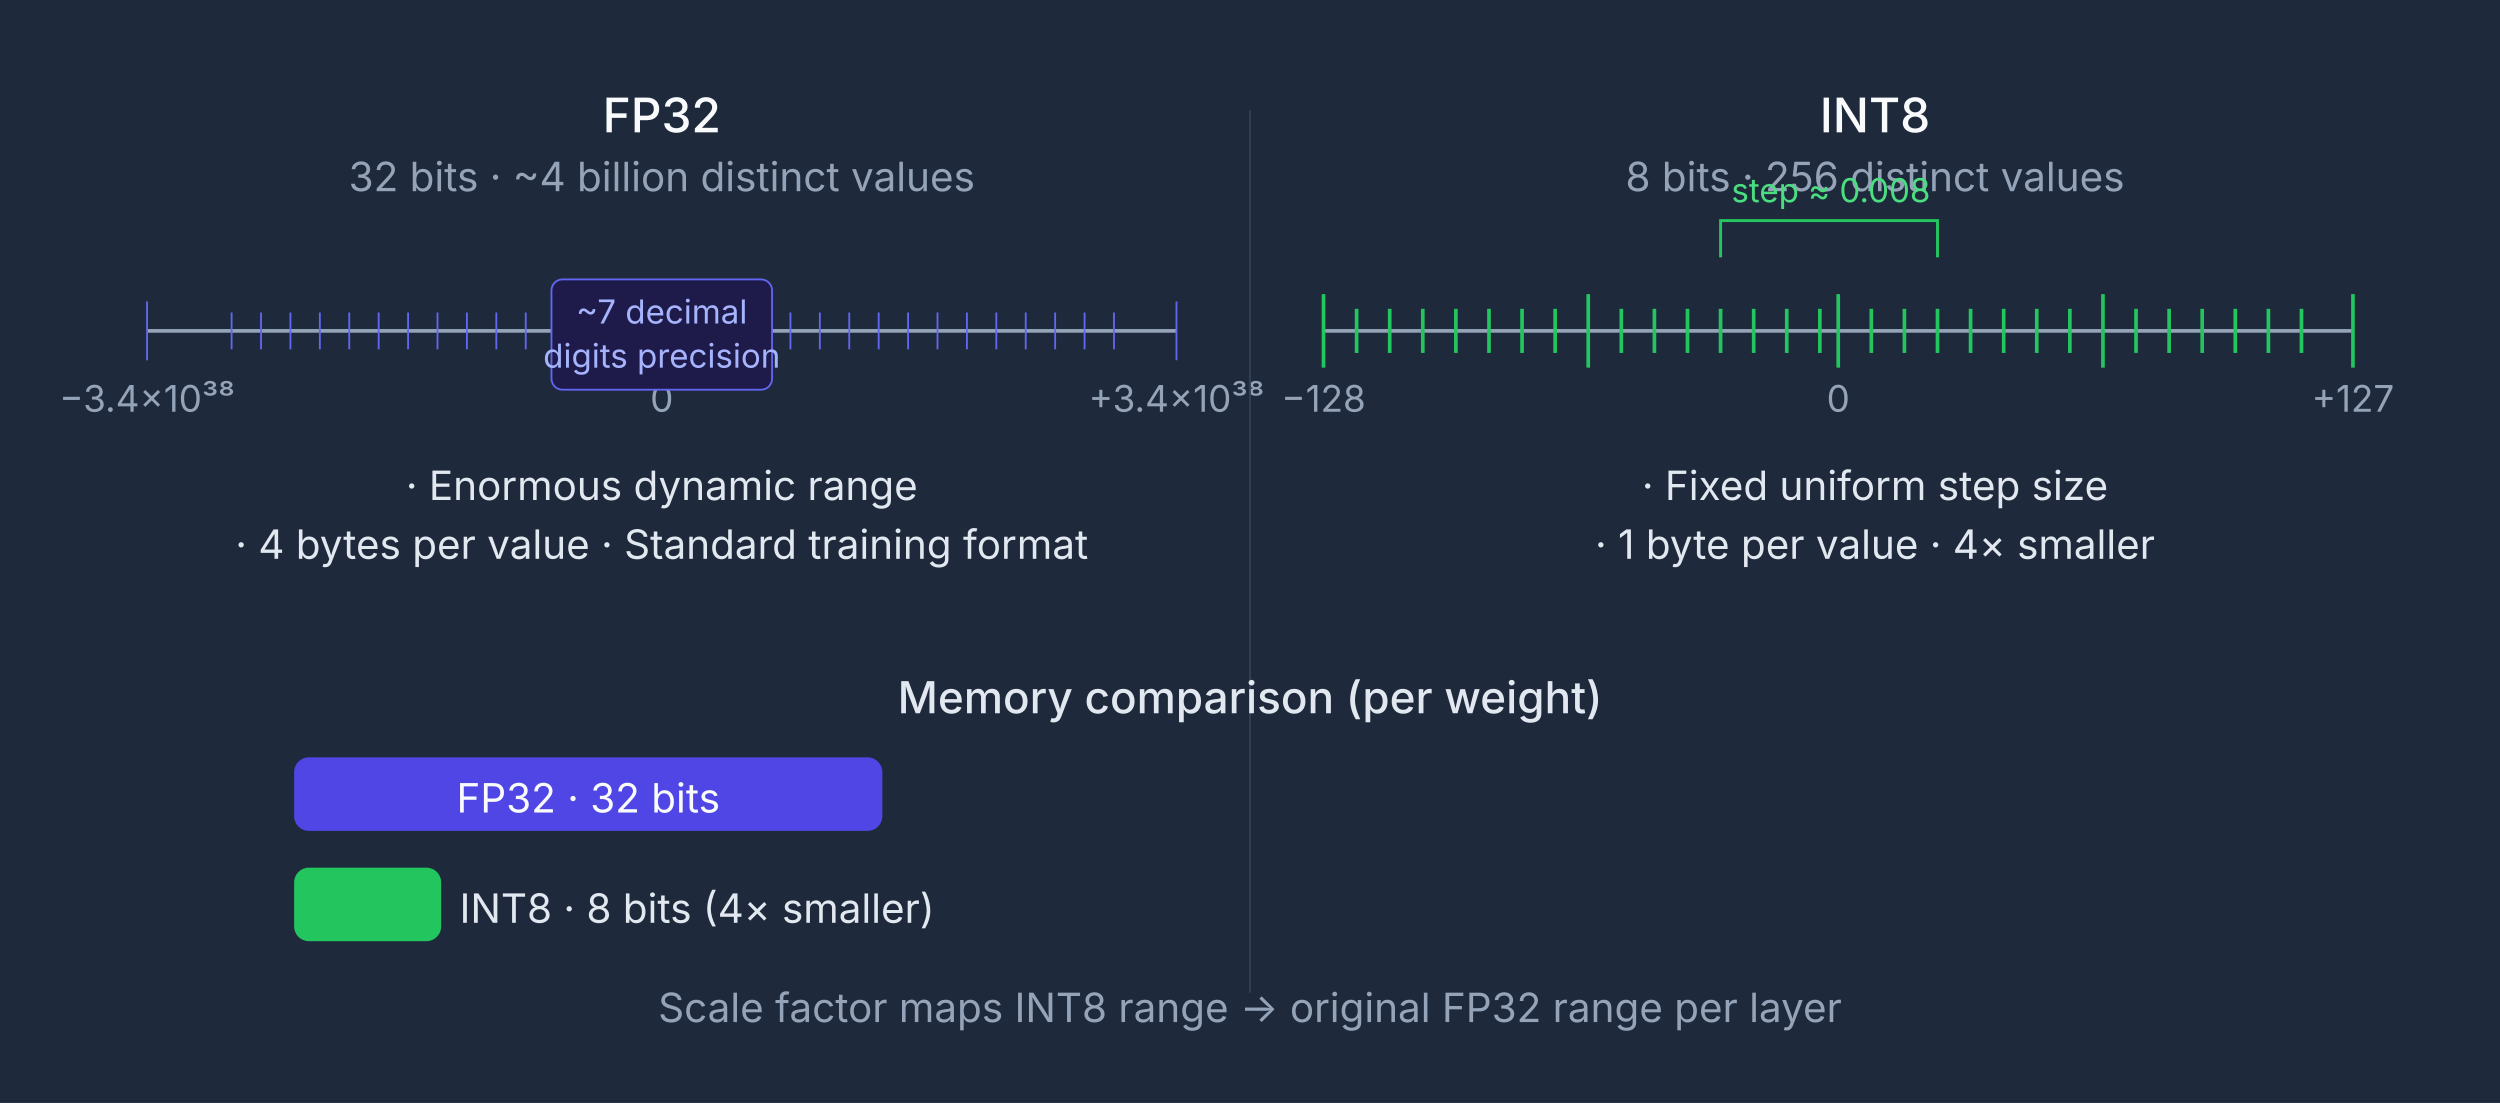
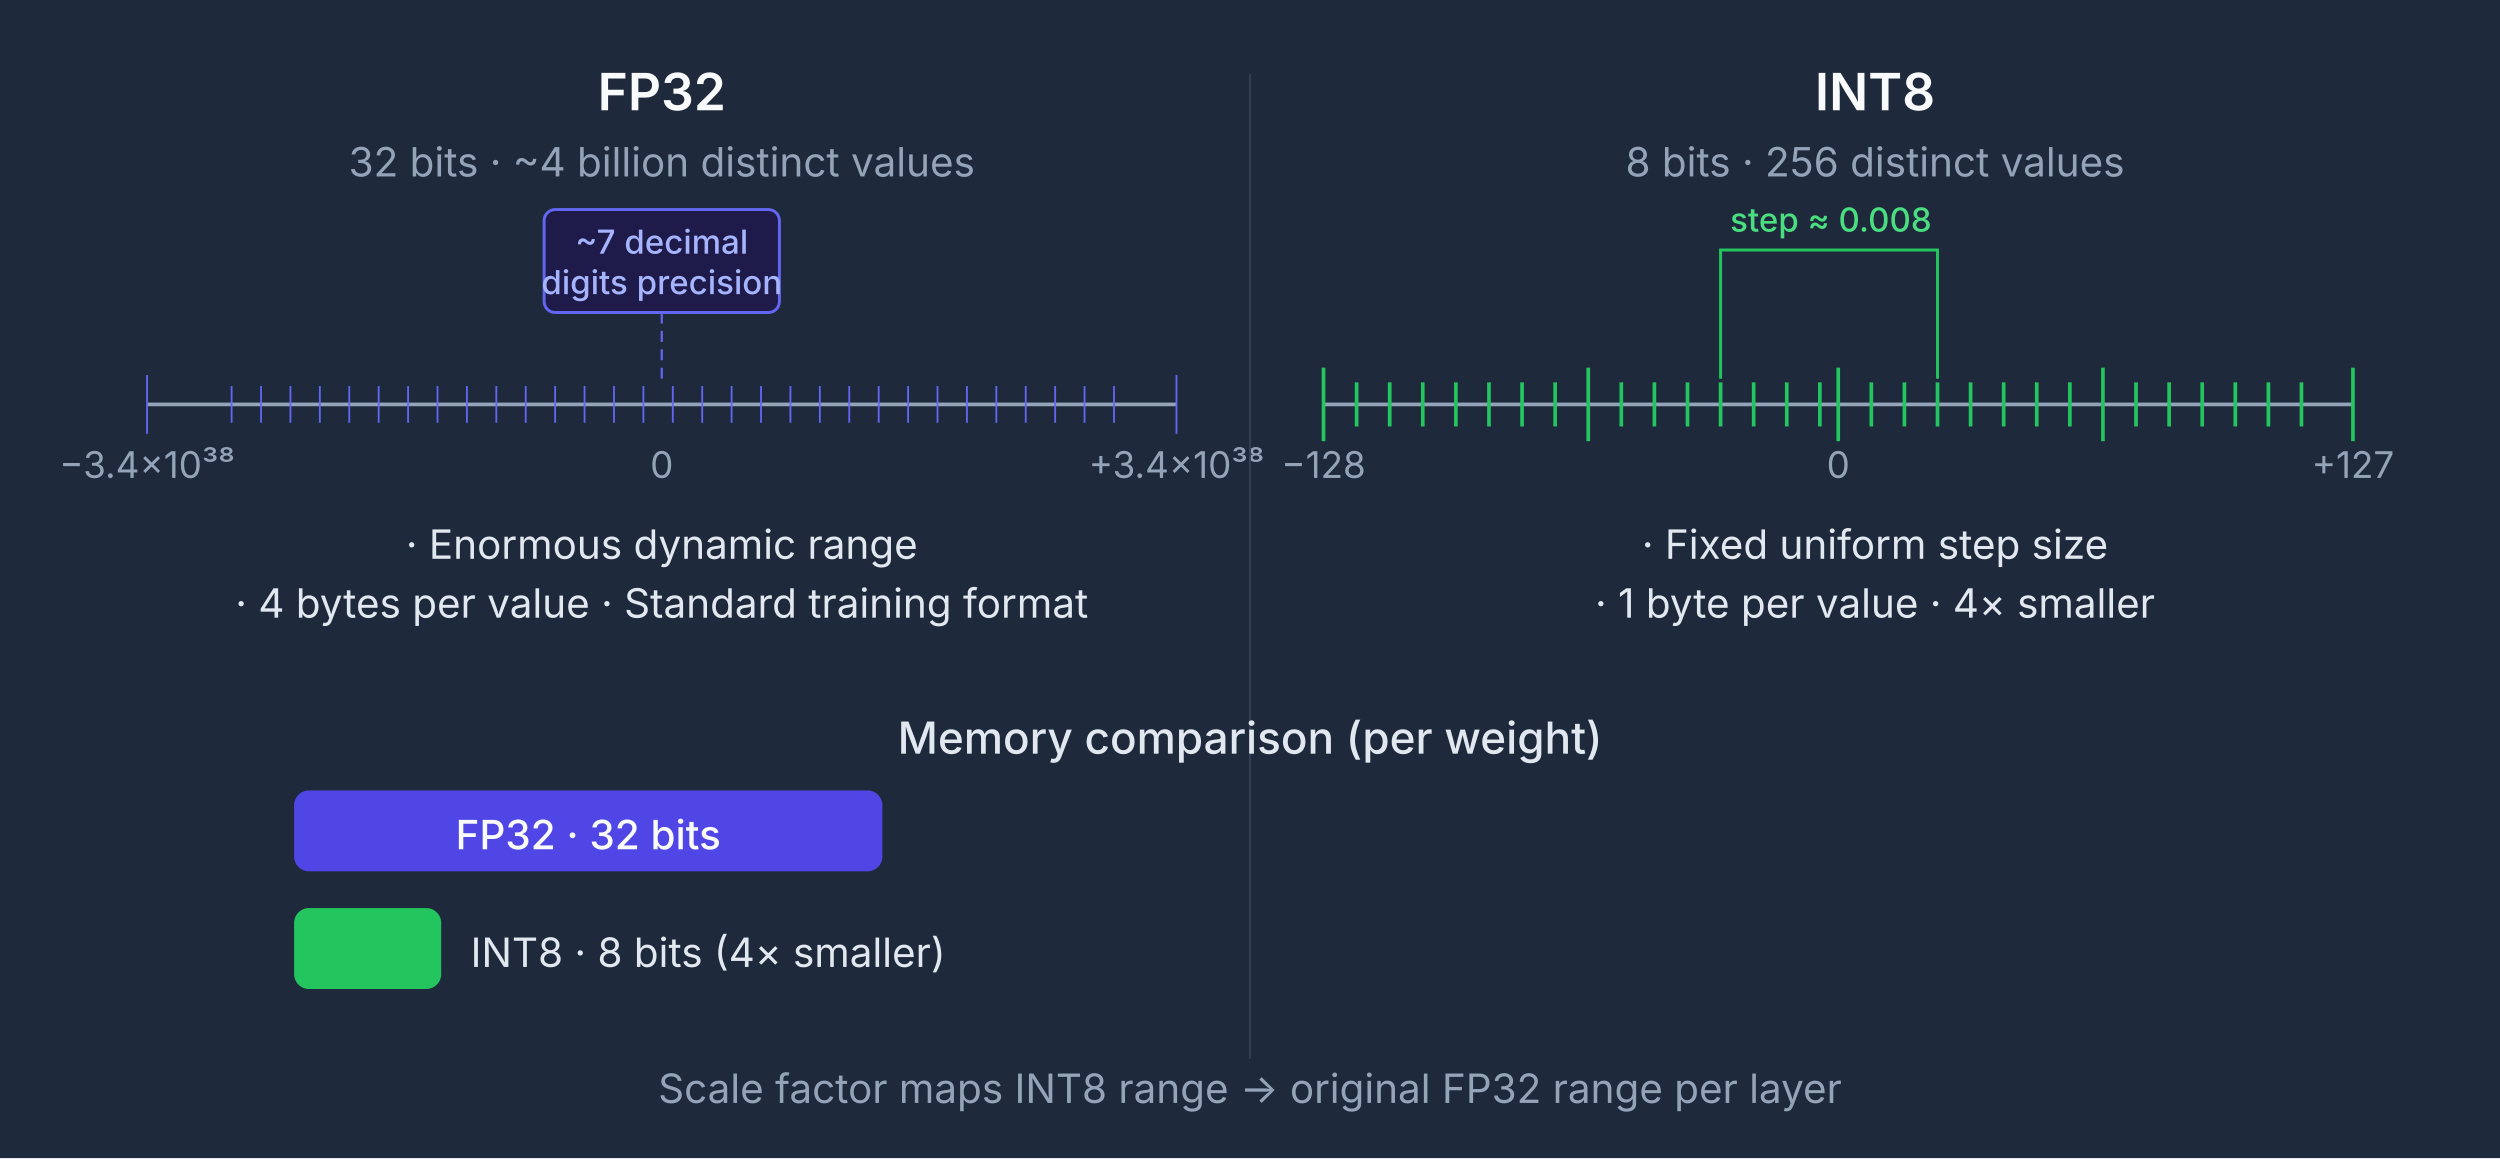
- <svg xmlns="http://www.w3.org/2000/svg" width="100%" viewBox="0 0 680 300">
-   <rect width="680" height="300" fill="#1e293b" />
-   <text font-family="'Inter', 'Segoe UI', sans-serif" font-size="13" font-weight="500" fill="#f8fafc" x="180" y="36" text-anchor="middle">FP32</text>
-   <text font-family="'Inter', 'Segoe UI', sans-serif" font-size="11" fill="#94a3b8" x="180" y="52" text-anchor="middle">32 bits · ~4 billion distinct values</text>
-   <line x1="40" y1="90" x2="320" y2="90" stroke="#94a3b8" stroke-width="1" />
+ <svg xmlns="http://www.w3.org/2000/svg" width="100%" viewBox="0 0 680 315">
+   <rect width="680" height="315" fill="#1e293b" />
+   <text font-family="'Inter', 'Segoe UI', sans-serif" font-size="14" font-weight="600" fill="#f8fafc" x="180" y="30" text-anchor="middle">FP32</text>
+   <text font-family="'Inter', 'Segoe UI', sans-serif" font-size="11" fill="#94a3b8" x="180" y="48" text-anchor="middle">32 bits · ~4 billion distinct values</text>
+   <rect x="148" y="57" width="64" height="28" rx="3" fill="#1e1b4b" stroke="#6366f1" stroke-width="0.8" />
+   <text font-family="'Inter', 'Segoe UI', sans-serif" font-size="9" font-weight="500" fill="#a5b4fc" x="180" y="69" text-anchor="middle">~7 decimal</text>
+   <text font-family="'Inter', 'Segoe UI', sans-serif" font-size="9" font-weight="500" fill="#a5b4fc" x="180" y="80" text-anchor="middle">digits precision</text>
+   <line x1="180" y1="85" x2="180" y2="103" stroke="#6366f1" stroke-width="0.6" stroke-dasharray="3 2" />
+   <line x1="40" y1="110" x2="320" y2="110" stroke="#94a3b8" stroke-width="1" />
  <g stroke="#6366f1" stroke-width="0.5">
-     <line x1="40" y1="82" x2="40" y2="98" />
-     <line x1="320" y1="82" x2="320" y2="98" />
-     <line x1="63" y1="85" x2="63" y2="95" />
-     <line x1="71" y1="85" x2="71" y2="95" />
-     <line x1="79" y1="85" x2="79" y2="95" />
-     <line x1="87" y1="85" x2="87" y2="95" />
-     <line x1="95" y1="85" x2="95" y2="95" />
-     <line x1="103" y1="85" x2="103" y2="95" />
-     <line x1="111" y1="85" x2="111" y2="95" />
-     <line x1="119" y1="85" x2="119" y2="95" />
-     <line x1="127" y1="85" x2="127" y2="95" />
-     <line x1="135" y1="85" x2="135" y2="95" />
-     <line x1="143" y1="85" x2="143" y2="95" />
-     <line x1="151" y1="85" x2="151" y2="95" />
-     <line x1="159" y1="85" x2="159" y2="95" />
-     <line x1="167" y1="85" x2="167" y2="95" />
-     <line x1="175" y1="85" x2="175" y2="95" />
-     <line x1="183" y1="85" x2="183" y2="95" />
-     <line x1="191" y1="85" x2="191" y2="95" />
-     <line x1="199" y1="85" x2="199" y2="95" />
-     <line x1="207" y1="85" x2="207" y2="95" />
-     <line x1="215" y1="85" x2="215" y2="95" />
-     <line x1="223" y1="85" x2="223" y2="95" />
-     <line x1="231" y1="85" x2="231" y2="95" />
-     <line x1="239" y1="85" x2="239" y2="95" />
-     <line x1="247" y1="85" x2="247" y2="95" />
-     <line x1="255" y1="85" x2="255" y2="95" />
-     <line x1="263" y1="85" x2="263" y2="95" />
-     <line x1="271" y1="85" x2="271" y2="95" />
-     <line x1="279" y1="85" x2="279" y2="95" />
-     <line x1="287" y1="85" x2="287" y2="95" />
-     <line x1="295" y1="85" x2="295" y2="95" />
-     <line x1="303" y1="85" x2="303" y2="95" />
+     <line x1="40" y1="102" x2="40" y2="118" />
+     <line x1="320" y1="102" x2="320" y2="118" />
+     <line x1="63" y1="105" x2="63" y2="115" />
+     <line x1="71" y1="105" x2="71" y2="115" />
+     <line x1="79" y1="105" x2="79" y2="115" />
+     <line x1="87" y1="105" x2="87" y2="115" />
+     <line x1="95" y1="105" x2="95" y2="115" />
+     <line x1="103" y1="105" x2="103" y2="115" />
+     <line x1="111" y1="105" x2="111" y2="115" />
+     <line x1="119" y1="105" x2="119" y2="115" />
+     <line x1="127" y1="105" x2="127" y2="115" />
+     <line x1="135" y1="105" x2="135" y2="115" />
+     <line x1="143" y1="105" x2="143" y2="115" />
+     <line x1="151" y1="105" x2="151" y2="115" />
+     <line x1="159" y1="105" x2="159" y2="115" />
+     <line x1="167" y1="105" x2="167" y2="115" />
+     <line x1="175" y1="105" x2="175" y2="115" />
+     <line x1="183" y1="105" x2="183" y2="115" />
+     <line x1="191" y1="105" x2="191" y2="115" />
+     <line x1="199" y1="105" x2="199" y2="115" />
+     <line x1="207" y1="105" x2="207" y2="115" />
+     <line x1="215" y1="105" x2="215" y2="115" />
+     <line x1="223" y1="105" x2="223" y2="115" />
+     <line x1="231" y1="105" x2="231" y2="115" />
+     <line x1="239" y1="105" x2="239" y2="115" />
+     <line x1="247" y1="105" x2="247" y2="115" />
+     <line x1="255" y1="105" x2="255" y2="115" />
+     <line x1="263" y1="105" x2="263" y2="115" />
+     <line x1="271" y1="105" x2="271" y2="115" />
+     <line x1="279" y1="105" x2="279" y2="115" />
+     <line x1="287" y1="105" x2="287" y2="115" />
+     <line x1="295" y1="105" x2="295" y2="115" />
+     <line x1="303" y1="105" x2="303" y2="115" />
  </g>
-   <text font-family="'Inter', 'Segoe UI', sans-serif" font-size="10" fill="#94a3b8" x="40" y="112" text-anchor="middle">−3.4×10³⁸</text>
-   <text font-family="'Inter', 'Segoe UI', sans-serif" font-size="10" fill="#94a3b8" x="180" y="112" text-anchor="middle">0</text>
-   <text font-family="'Inter', 'Segoe UI', sans-serif" font-size="10" fill="#94a3b8" x="320" y="112" text-anchor="middle">+3.4×10³⁸</text>
-   <rect x="150" y="76" width="60" height="30" rx="3" fill="#1e1b4b" stroke="#6366f1" stroke-width="0.5" />
-   <text font-family="'Inter', 'Segoe UI', sans-serif" font-size="9" fill="#a5b4fc" x="180" y="88" text-anchor="middle">~7 decimal</text>
-   <text font-family="'Inter', 'Segoe UI', sans-serif" font-size="9" fill="#a5b4fc" x="180" y="100" text-anchor="middle">digits precision</text>
-   <text font-family="'Inter', 'Segoe UI', sans-serif" font-size="11" fill="#e2e8f0" x="180" y="136" text-anchor="middle">· Enormous dynamic range</text>
-   <text font-family="'Inter', 'Segoe UI', sans-serif" font-size="11" fill="#e2e8f0" x="180" y="152" text-anchor="middle">· 4 bytes per value · Standard training format</text>
-   <line x1="340" y1="30" x2="340" y2="270" stroke="#334155" stroke-width="0.5" />
-   <text font-family="'Inter', 'Segoe UI', sans-serif" font-size="13" font-weight="500" fill="#f8fafc" x="510" y="36" text-anchor="middle">INT8</text>
-   <text font-family="'Inter', 'Segoe UI', sans-serif" font-size="11" fill="#94a3b8" x="510" y="52" text-anchor="middle">8 bits · 256 distinct values</text>
-   <line x1="360" y1="90" x2="640" y2="90" stroke="#94a3b8" stroke-width="1" />
+   <text font-family="'Inter', 'Segoe UI', sans-serif" font-size="10" fill="#94a3b8" x="40" y="130" text-anchor="middle">−3.4×10³⁸</text>
+   <text font-family="'Inter', 'Segoe UI', sans-serif" font-size="10" fill="#94a3b8" x="180" y="130" text-anchor="middle">0</text>
+   <text font-family="'Inter', 'Segoe UI', sans-serif" font-size="10" fill="#94a3b8" x="320" y="130" text-anchor="middle">+3.4×10³⁸</text>
+   <text font-family="'Inter', 'Segoe UI', sans-serif" font-size="11" fill="#e2e8f0" x="180" y="152" text-anchor="middle">· Enormous dynamic range</text>
+   <text font-family="'Inter', 'Segoe UI', sans-serif" font-size="11" fill="#e2e8f0" x="180" y="168" text-anchor="middle">· 4 bytes per value · Standard training format</text>
+   <line x1="340" y1="20" x2="340" y2="288" stroke="#334155" stroke-width="0.5" />
+   <text font-family="'Inter', 'Segoe UI', sans-serif" font-size="14" font-weight="600" fill="#f8fafc" x="510" y="30" text-anchor="middle">INT8</text>
+   <text font-family="'Inter', 'Segoe UI', sans-serif" font-size="11" fill="#94a3b8" x="510" y="48" text-anchor="middle">8 bits · 256 distinct values</text>
+   <path d="M468 103 L468 68 L527 68 L527 103" fill="none" stroke="#22c55e" stroke-width="0.8" />
+   <text font-family="'Inter', 'Segoe UI', sans-serif" font-size="9" font-weight="500" fill="#4ade80" x="498" y="63" text-anchor="middle">step ≈ 0.008</text>
+   <line x1="360" y1="110" x2="640" y2="110" stroke="#94a3b8" stroke-width="1" />
  <g stroke="#22c55e" stroke-width="1">
-     <line x1="360" y1="80" x2="360" y2="100" />
-     <line x1="369" y1="84" x2="369" y2="96" />
-     <line x1="378" y1="84" x2="378" y2="96" />
-     <line x1="387" y1="84" x2="387" y2="96" />
-     <line x1="396" y1="84" x2="396" y2="96" />
-     <line x1="405" y1="84" x2="405" y2="96" />
-     <line x1="414" y1="84" x2="414" y2="96" />
-     <line x1="423" y1="84" x2="423" y2="96" />
-     <line x1="432" y1="80" x2="432" y2="100" />
-     <line x1="441" y1="84" x2="441" y2="96" />
-     <line x1="450" y1="84" x2="450" y2="96" />
-     <line x1="459" y1="84" x2="459" y2="96" />
-     <line x1="468" y1="84" x2="468" y2="96" />
-     <line x1="477" y1="84" x2="477" y2="96" />
-     <line x1="486" y1="84" x2="486" y2="96" />
-     <line x1="495" y1="84" x2="495" y2="96" />
-     <line x1="500" y1="80" x2="500" y2="100" />
-     <line x1="509" y1="84" x2="509" y2="96" />
-     <line x1="518" y1="84" x2="518" y2="96" />
-     <line x1="527" y1="84" x2="527" y2="96" />
-     <line x1="536" y1="84" x2="536" y2="96" />
-     <line x1="545" y1="84" x2="545" y2="96" />
-     <line x1="554" y1="84" x2="554" y2="96" />
-     <line x1="563" y1="84" x2="563" y2="96" />
-     <line x1="572" y1="80" x2="572" y2="100" />
-     <line x1="581" y1="84" x2="581" y2="96" />
-     <line x1="590" y1="84" x2="590" y2="96" />
-     <line x1="599" y1="84" x2="599" y2="96" />
-     <line x1="608" y1="84" x2="608" y2="96" />
-     <line x1="617" y1="84" x2="617" y2="96" />
-     <line x1="626" y1="84" x2="626" y2="96" />
-     <line x1="640" y1="80" x2="640" y2="100" />
+     <line x1="360" y1="100" x2="360" y2="120" />
+     <line x1="369" y1="104" x2="369" y2="116" />
+     <line x1="378" y1="104" x2="378" y2="116" />
+     <line x1="387" y1="104" x2="387" y2="116" />
+     <line x1="396" y1="104" x2="396" y2="116" />
+     <line x1="405" y1="104" x2="405" y2="116" />
+     <line x1="414" y1="104" x2="414" y2="116" />
+     <line x1="423" y1="104" x2="423" y2="116" />
+     <line x1="432" y1="100" x2="432" y2="120" />
+     <line x1="441" y1="104" x2="441" y2="116" />
+     <line x1="450" y1="104" x2="450" y2="116" />
+     <line x1="459" y1="104" x2="459" y2="116" />
+     <line x1="468" y1="104" x2="468" y2="116" />
+     <line x1="477" y1="104" x2="477" y2="116" />
+     <line x1="486" y1="104" x2="486" y2="116" />
+     <line x1="495" y1="104" x2="495" y2="116" />
+     <line x1="500" y1="100" x2="500" y2="120" />
+     <line x1="509" y1="104" x2="509" y2="116" />
+     <line x1="518" y1="104" x2="518" y2="116" />
+     <line x1="527" y1="104" x2="527" y2="116" />
+     <line x1="536" y1="104" x2="536" y2="116" />
+     <line x1="545" y1="104" x2="545" y2="116" />
+     <line x1="554" y1="104" x2="554" y2="116" />
+     <line x1="563" y1="104" x2="563" y2="116" />
+     <line x1="572" y1="100" x2="572" y2="120" />
+     <line x1="581" y1="104" x2="581" y2="116" />
+     <line x1="590" y1="104" x2="590" y2="116" />
+     <line x1="599" y1="104" x2="599" y2="116" />
+     <line x1="608" y1="104" x2="608" y2="116" />
+     <line x1="617" y1="104" x2="617" y2="116" />
+     <line x1="626" y1="104" x2="626" y2="116" />
+     <line x1="640" y1="100" x2="640" y2="120" />
  </g>
-   <text font-family="'Inter', 'Segoe UI', sans-serif" font-size="10" fill="#94a3b8" x="360" y="112" text-anchor="middle">−128</text>
-   <text font-family="'Inter', 'Segoe UI', sans-serif" font-size="10" fill="#94a3b8" x="500" y="112" text-anchor="middle">0</text>
-   <text font-family="'Inter', 'Segoe UI', sans-serif" font-size="10" fill="#94a3b8" x="640" y="112" text-anchor="middle">+127</text>
-   <path d="M468 70 L468 60 L527 60 L527 70" fill="none" stroke="#22c55e" stroke-width="0.8" />
-   <text font-family="'Inter', 'Segoe UI', sans-serif" font-size="9" fill="#4ade80" x="498" y="55" text-anchor="middle">step ≈ 0.008</text>
-   <text font-family="'Inter', 'Segoe UI', sans-serif" font-size="11" fill="#e2e8f0" x="510" y="136" text-anchor="middle">· Fixed uniform step size</text>
-   <text font-family="'Inter', 'Segoe UI', sans-serif" font-size="11" fill="#e2e8f0" x="510" y="152" text-anchor="middle">· 1 byte per value · 4× smaller</text>
-   <text font-family="'Inter', 'Segoe UI', sans-serif" font-size="12" font-weight="500" fill="#e2e8f0" x="340" y="194" text-anchor="middle">Memory comparison (per weight)</text>
-   <rect x="80" y="206" width="160" height="20" rx="4" fill="#4f46e5" />
-   <text font-family="'Inter', 'Segoe UI', sans-serif" font-size="11" fill="#f8fafc" x="160" y="221" text-anchor="middle">FP32 · 32 bits</text>
-   <rect x="80" y="236" width="40" height="20" rx="4" fill="#22c55e" />
-   <text font-family="'Inter', 'Segoe UI', sans-serif" font-size="11" fill="#e2e8f0" x="125" y="251" text-anchor="start">INT8 · 8 bits (4× smaller)</text>
-   <text font-family="'Inter', 'Segoe UI', sans-serif" font-size="11" fill="#94a3b8" x="340" y="278" text-anchor="middle">Scale factor maps INT8 range → original FP32 range per layer</text>
+   <text font-family="'Inter', 'Segoe UI', sans-serif" font-size="10" fill="#94a3b8" x="360" y="130" text-anchor="middle">−128</text>
+   <text font-family="'Inter', 'Segoe UI', sans-serif" font-size="10" fill="#94a3b8" x="500" y="130" text-anchor="middle">0</text>
+   <text font-family="'Inter', 'Segoe UI', sans-serif" font-size="10" fill="#94a3b8" x="640" y="130" text-anchor="middle">+127</text>
+   <text font-family="'Inter', 'Segoe UI', sans-serif" font-size="11" fill="#e2e8f0" x="510" y="152" text-anchor="middle">· Fixed uniform step size</text>
+   <text font-family="'Inter', 'Segoe UI', sans-serif" font-size="11" fill="#e2e8f0" x="510" y="168" text-anchor="middle">· 1 byte per value · 4× smaller</text>
+   <text font-family="'Inter', 'Segoe UI', sans-serif" font-size="12" font-weight="500" fill="#e2e8f0" x="340" y="205" text-anchor="middle">Memory comparison (per weight)</text>
+   <rect x="80" y="215" width="160" height="22" rx="4" fill="#4f46e5" />
+   <text font-family="'Inter', 'Segoe UI', sans-serif" font-size="11" font-weight="500" fill="#f8fafc" x="160" y="231" text-anchor="middle">FP32 · 32 bits</text>
+   <rect x="80" y="247" width="40" height="22" rx="4" fill="#22c55e" />
+   <text font-family="'Inter', 'Segoe UI', sans-serif" font-size="11" fill="#e2e8f0" x="128" y="263" text-anchor="start">INT8 · 8 bits (4× smaller)</text>
+   <text font-family="'Inter', 'Segoe UI', sans-serif" font-size="11" fill="#94a3b8" x="340" y="300" text-anchor="middle">Scale factor maps INT8 range → original FP32 range per layer</text>
</svg>
